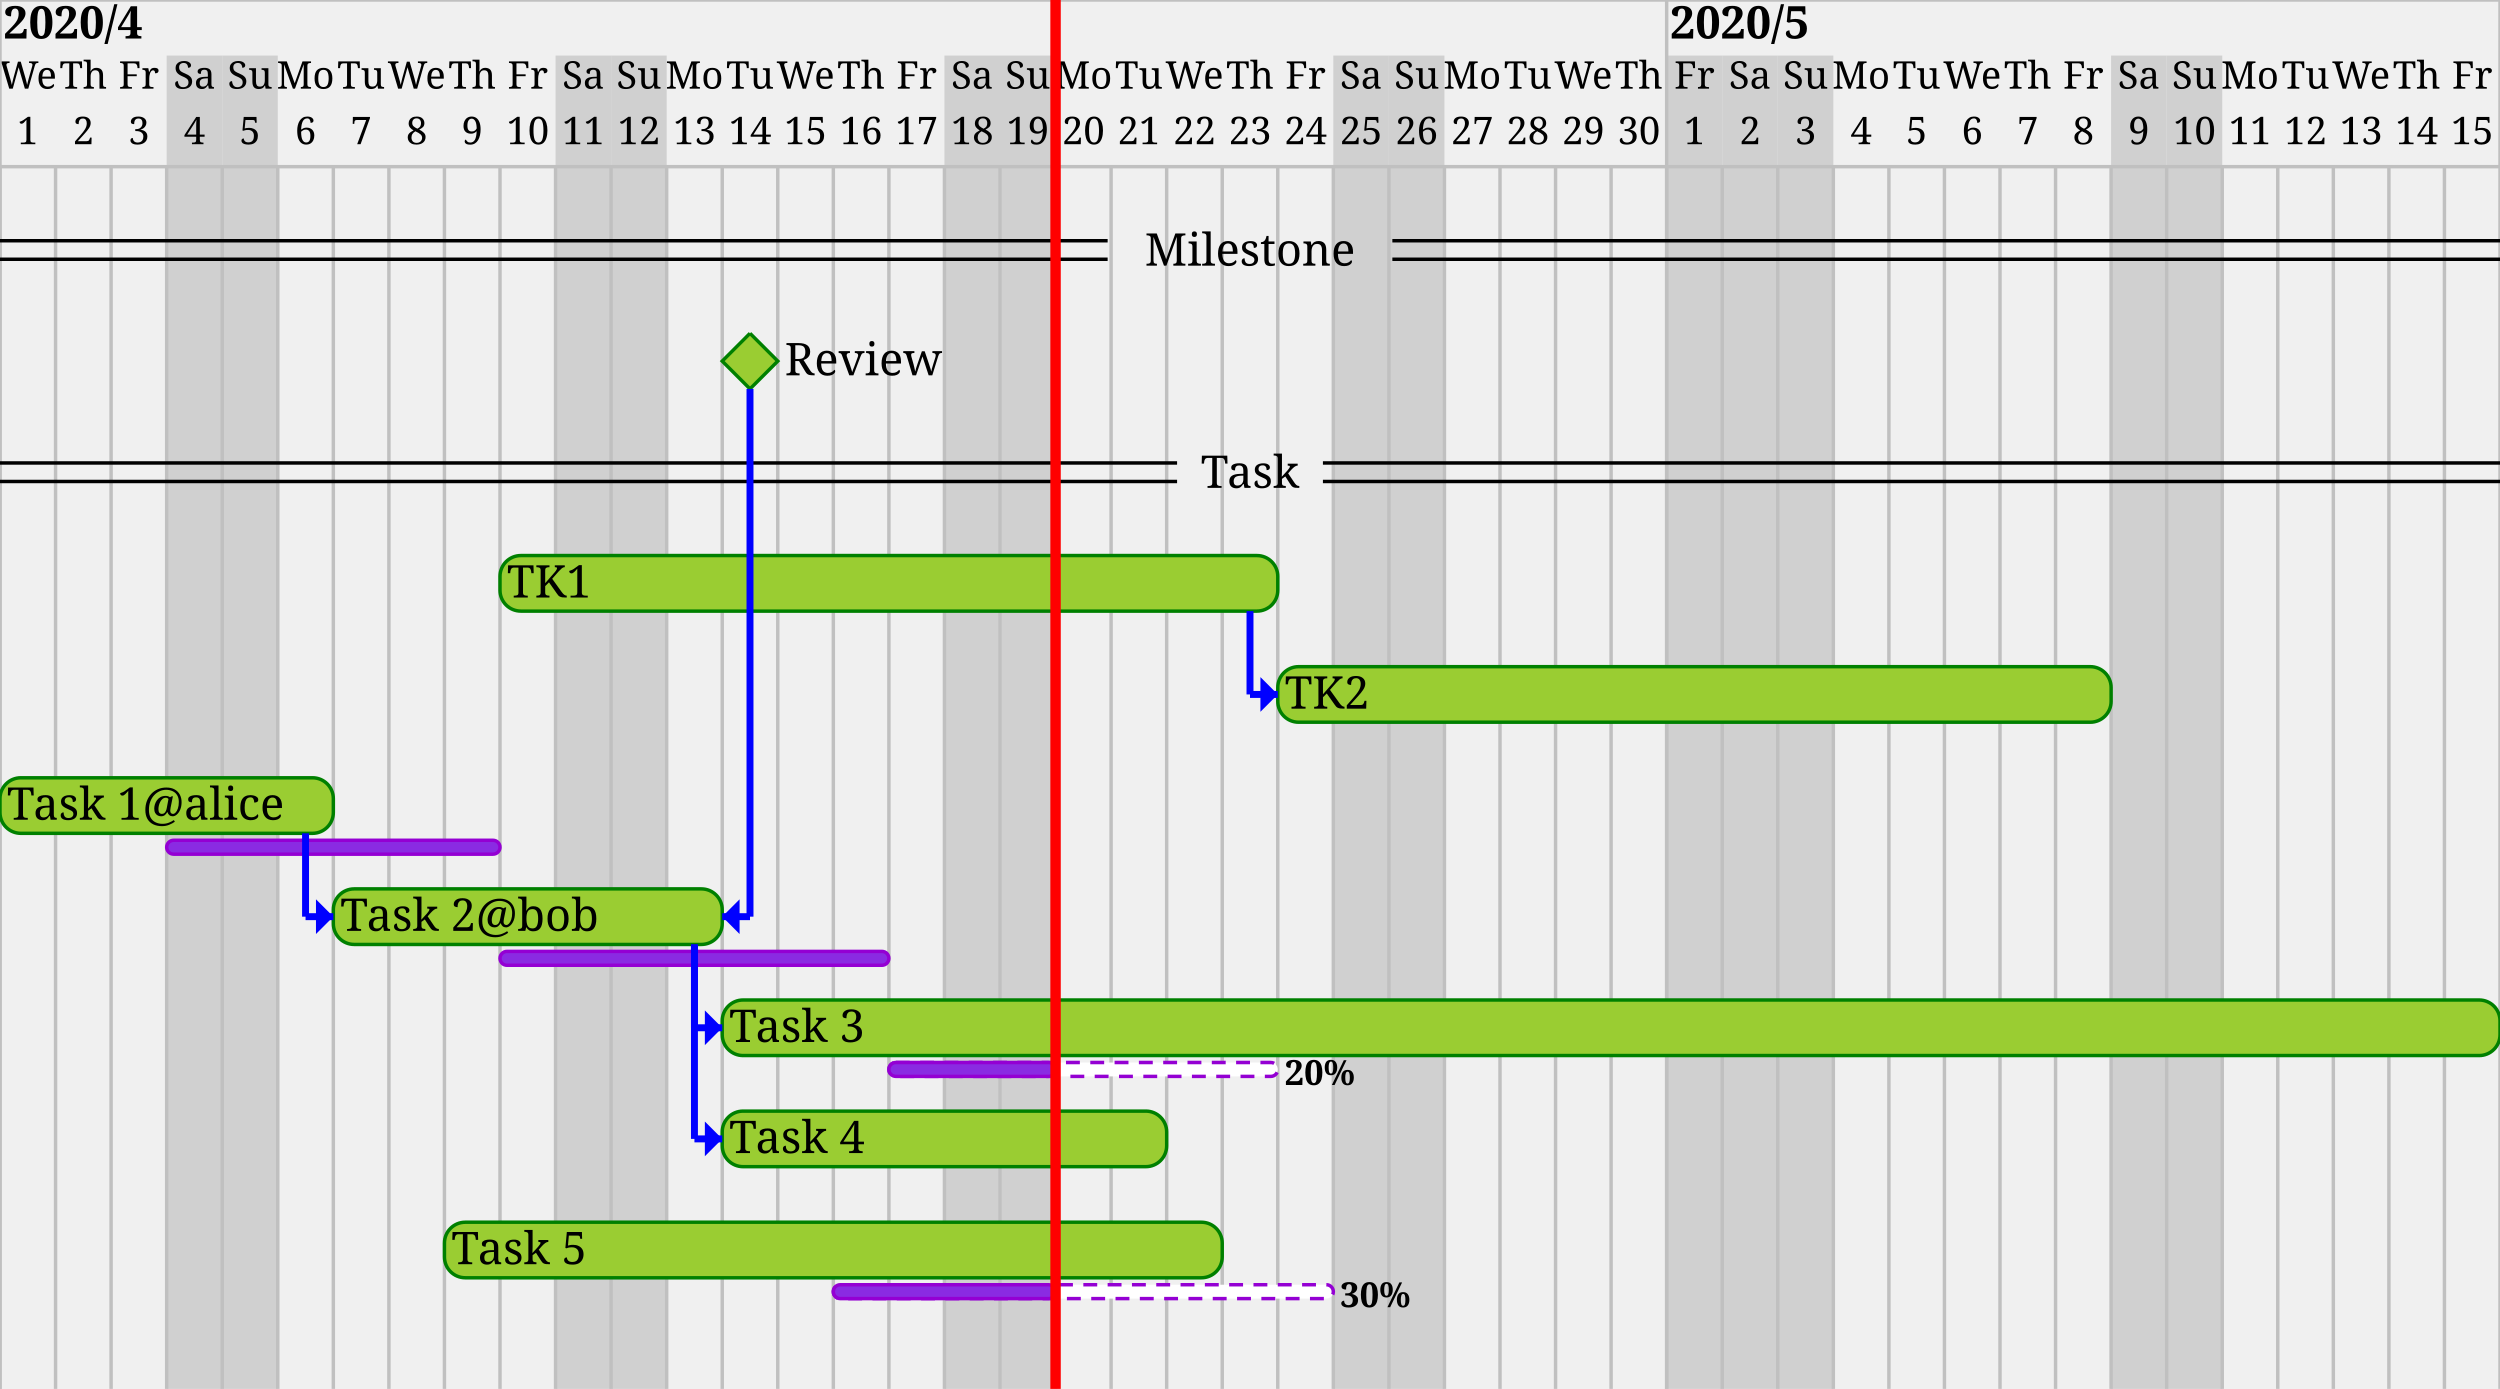
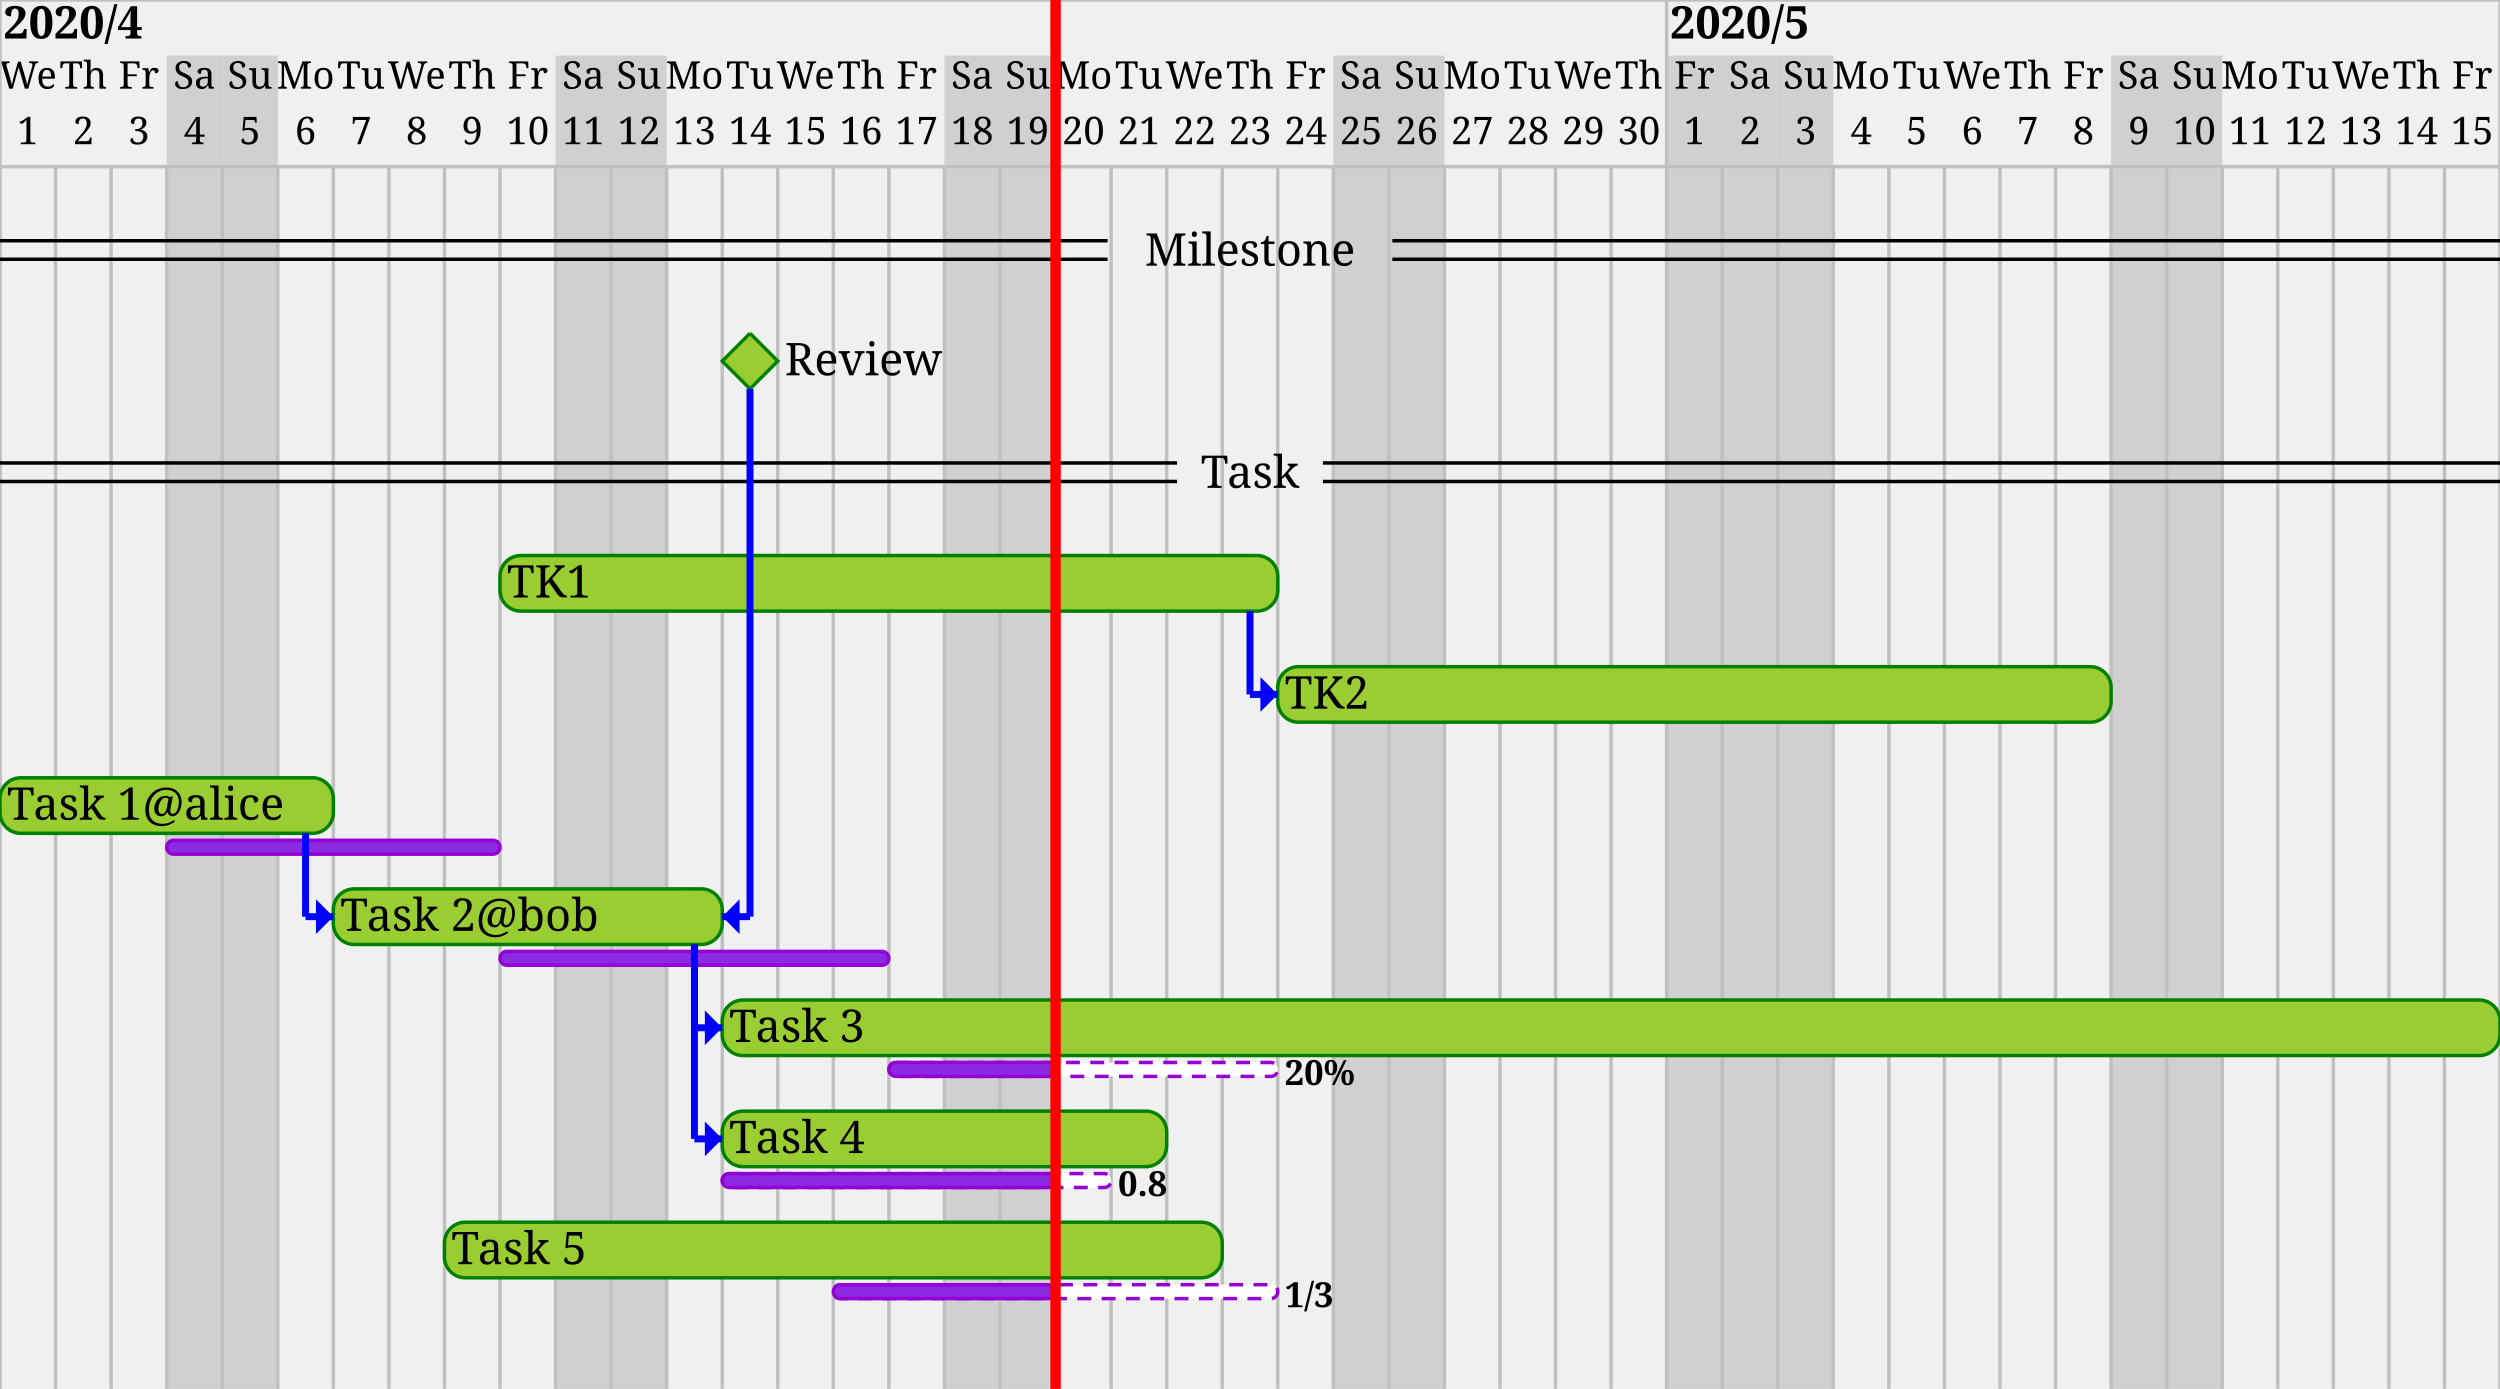
<svg xmlns="http://www.w3.org/2000/svg" xmlns:xlink="http://www.w3.org/1999/xlink" baseProfile="full" height="400px" version="1.1" width="720px">
  <defs>
    <g id="arrowhead" transform="translate(-5, -5.0)">
      <polyline points="0,0 0,10 5,5.0 0,0" />
    </g>
  </defs>
  <rect fill="#D0D0D0" height="384" width="16" x="48" y="16" />
  <rect fill="#D0D0D0" height="384" width="16" x="160" y="16" />
  <rect fill="#D0D0D0" height="384" width="16" x="272" y="16" />
  <rect fill="#D0D0D0" height="384" width="16" x="384" y="16" />
  <rect fill="#D0D0D0" height="384" width="16" x="496" y="16" />
  <rect fill="#D0D0D0" height="384" width="16" x="608" y="16" />
  <rect fill="#D0D0D0" height="384" width="16" x="64" y="16" />
  <rect fill="#D0D0D0" height="384" width="16" x="176" y="16" />
  <rect fill="#D0D0D0" height="384" width="16" x="288" y="16" />
  <rect fill="#D0D0D0" height="384" width="16" x="400" y="16" />
  <rect fill="#D0D0D0" height="384" width="16" x="512" y="16" />
  <rect fill="#D0D0D0" height="384" width="16" x="624" y="16" />
  <rect fill="#D0D0D0" height="384" width="16" x="480" y="16" />
  <text dominant-baseline="hanging" font-family="Serif" font-size="13" font-weight="bold" x="1" y="1">2020/4</text>
  <text dominant-baseline="hanging" font-family="Serif" font-size="11" text-anchor="middle" x="8.0" y="17">We</text>
  <text dominant-baseline="hanging" font-family="Serif" font-size="11" text-anchor="middle" x="8.0" y="33">1</text>
  <text dominant-baseline="hanging" font-family="Serif" font-size="11" text-anchor="middle" x="24.0" y="17">Th</text>
  <text dominant-baseline="hanging" font-family="Serif" font-size="11" text-anchor="middle" x="24.0" y="33">2</text>
  <text dominant-baseline="hanging" font-family="Serif" font-size="11" text-anchor="middle" x="40.0" y="17">Fr</text>
  <text dominant-baseline="hanging" font-family="Serif" font-size="11" text-anchor="middle" x="40.0" y="33">3</text>
  <text dominant-baseline="hanging" font-family="Serif" font-size="11" text-anchor="middle" x="56.0" y="17">Sa</text>
  <text dominant-baseline="hanging" font-family="Serif" font-size="11" text-anchor="middle" x="56.0" y="33">4</text>
  <text dominant-baseline="hanging" font-family="Serif" font-size="11" text-anchor="middle" x="72.0" y="17">Su</text>
  <text dominant-baseline="hanging" font-family="Serif" font-size="11" text-anchor="middle" x="72.0" y="33">5</text>
  <text dominant-baseline="hanging" font-family="Serif" font-size="11" text-anchor="middle" x="88.0" y="17">Mo</text>
  <text dominant-baseline="hanging" font-family="Serif" font-size="11" text-anchor="middle" x="88.0" y="33">6</text>
  <text dominant-baseline="hanging" font-family="Serif" font-size="11" text-anchor="middle" x="104.0" y="17">Tu</text>
  <text dominant-baseline="hanging" font-family="Serif" font-size="11" text-anchor="middle" x="104.0" y="33">7</text>
  <text dominant-baseline="hanging" font-family="Serif" font-size="11" text-anchor="middle" x="120.0" y="17">We</text>
  <text dominant-baseline="hanging" font-family="Serif" font-size="11" text-anchor="middle" x="120.0" y="33">8</text>
  <text dominant-baseline="hanging" font-family="Serif" font-size="11" text-anchor="middle" x="136.0" y="17">Th</text>
  <text dominant-baseline="hanging" font-family="Serif" font-size="11" text-anchor="middle" x="136.0" y="33">9</text>
  <text dominant-baseline="hanging" font-family="Serif" font-size="11" text-anchor="middle" x="152.0" y="17">Fr</text>
  <text dominant-baseline="hanging" font-family="Serif" font-size="11" text-anchor="middle" x="152.0" y="33">10</text>
  <text dominant-baseline="hanging" font-family="Serif" font-size="11" text-anchor="middle" x="168.0" y="17">Sa</text>
  <text dominant-baseline="hanging" font-family="Serif" font-size="11" text-anchor="middle" x="168.0" y="33">11</text>
  <text dominant-baseline="hanging" font-family="Serif" font-size="11" text-anchor="middle" x="184.0" y="17">Su</text>
  <text dominant-baseline="hanging" font-family="Serif" font-size="11" text-anchor="middle" x="184.0" y="33">12</text>
  <text dominant-baseline="hanging" font-family="Serif" font-size="11" text-anchor="middle" x="200.0" y="17">Mo</text>
  <text dominant-baseline="hanging" font-family="Serif" font-size="11" text-anchor="middle" x="200.0" y="33">13</text>
  <text dominant-baseline="hanging" font-family="Serif" font-size="11" text-anchor="middle" x="216.0" y="17">Tu</text>
  <text dominant-baseline="hanging" font-family="Serif" font-size="11" text-anchor="middle" x="216.0" y="33">14</text>
  <text dominant-baseline="hanging" font-family="Serif" font-size="11" text-anchor="middle" x="232.0" y="17">We</text>
  <text dominant-baseline="hanging" font-family="Serif" font-size="11" text-anchor="middle" x="232.0" y="33">15</text>
  <text dominant-baseline="hanging" font-family="Serif" font-size="11" text-anchor="middle" x="248.0" y="17">Th</text>
  <text dominant-baseline="hanging" font-family="Serif" font-size="11" text-anchor="middle" x="248.0" y="33">16</text>
  <text dominant-baseline="hanging" font-family="Serif" font-size="11" text-anchor="middle" x="264.0" y="17">Fr</text>
  <text dominant-baseline="hanging" font-family="Serif" font-size="11" text-anchor="middle" x="264.0" y="33">17</text>
  <text dominant-baseline="hanging" font-family="Serif" font-size="11" text-anchor="middle" x="280.0" y="17">Sa</text>
  <text dominant-baseline="hanging" font-family="Serif" font-size="11" text-anchor="middle" x="280.0" y="33">18</text>
  <text dominant-baseline="hanging" font-family="Serif" font-size="11" text-anchor="middle" x="296.0" y="17">Su</text>
  <text dominant-baseline="hanging" font-family="Serif" font-size="11" text-anchor="middle" x="296.0" y="33">19</text>
  <text dominant-baseline="hanging" font-family="Serif" font-size="11" text-anchor="middle" x="312.0" y="17">Mo</text>
  <text dominant-baseline="hanging" font-family="Serif" font-size="11" text-anchor="middle" x="312.0" y="33">20</text>
  <text dominant-baseline="hanging" font-family="Serif" font-size="11" text-anchor="middle" x="328.0" y="17">Tu</text>
  <text dominant-baseline="hanging" font-family="Serif" font-size="11" text-anchor="middle" x="328.0" y="33">21</text>
  <text dominant-baseline="hanging" font-family="Serif" font-size="11" text-anchor="middle" x="344.0" y="17">We</text>
  <text dominant-baseline="hanging" font-family="Serif" font-size="11" text-anchor="middle" x="344.0" y="33">22</text>
  <text dominant-baseline="hanging" font-family="Serif" font-size="11" text-anchor="middle" x="360.0" y="17">Th</text>
  <text dominant-baseline="hanging" font-family="Serif" font-size="11" text-anchor="middle" x="360.0" y="33">23</text>
  <text dominant-baseline="hanging" font-family="Serif" font-size="11" text-anchor="middle" x="376.0" y="17">Fr</text>
  <text dominant-baseline="hanging" font-family="Serif" font-size="11" text-anchor="middle" x="376.0" y="33">24</text>
  <text dominant-baseline="hanging" font-family="Serif" font-size="11" text-anchor="middle" x="392.0" y="17">Sa</text>
  <text dominant-baseline="hanging" font-family="Serif" font-size="11" text-anchor="middle" x="392.0" y="33">25</text>
  <text dominant-baseline="hanging" font-family="Serif" font-size="11" text-anchor="middle" x="408.0" y="17">Su</text>
  <text dominant-baseline="hanging" font-family="Serif" font-size="11" text-anchor="middle" x="408.0" y="33">26</text>
  <text dominant-baseline="hanging" font-family="Serif" font-size="11" text-anchor="middle" x="424.0" y="17">Mo</text>
  <text dominant-baseline="hanging" font-family="Serif" font-size="11" text-anchor="middle" x="424.0" y="33">27</text>
  <text dominant-baseline="hanging" font-family="Serif" font-size="11" text-anchor="middle" x="440.0" y="17">Tu</text>
  <text dominant-baseline="hanging" font-family="Serif" font-size="11" text-anchor="middle" x="440.0" y="33">28</text>
  <text dominant-baseline="hanging" font-family="Serif" font-size="11" text-anchor="middle" x="456.0" y="17">We</text>
  <text dominant-baseline="hanging" font-family="Serif" font-size="11" text-anchor="middle" x="456.0" y="33">29</text>
  <text dominant-baseline="hanging" font-family="Serif" font-size="11" text-anchor="middle" x="472.0" y="17">Th</text>
  <text dominant-baseline="hanging" font-family="Serif" font-size="11" text-anchor="middle" x="472.0" y="33">30</text>
  <text dominant-baseline="hanging" font-family="Serif" font-size="13" font-weight="bold" x="481" y="1">2020/5</text>
  <text dominant-baseline="hanging" font-family="Serif" font-size="11" text-anchor="middle" x="488.0" y="17">Fr</text>
  <text dominant-baseline="hanging" font-family="Serif" font-size="11" text-anchor="middle" x="488.0" y="33">1</text>
  <text dominant-baseline="hanging" font-family="Serif" font-size="11" text-anchor="middle" x="504.0" y="17">Sa</text>
  <text dominant-baseline="hanging" font-family="Serif" font-size="11" text-anchor="middle" x="504.0" y="33">2</text>
  <text dominant-baseline="hanging" font-family="Serif" font-size="11" text-anchor="middle" x="520.0" y="17">Su</text>
  <text dominant-baseline="hanging" font-family="Serif" font-size="11" text-anchor="middle" x="520.0" y="33">3</text>
  <text dominant-baseline="hanging" font-family="Serif" font-size="11" text-anchor="middle" x="536.0" y="17">Mo</text>
  <text dominant-baseline="hanging" font-family="Serif" font-size="11" text-anchor="middle" x="536.0" y="33">4</text>
  <text dominant-baseline="hanging" font-family="Serif" font-size="11" text-anchor="middle" x="552.0" y="17">Tu</text>
  <text dominant-baseline="hanging" font-family="Serif" font-size="11" text-anchor="middle" x="552.0" y="33">5</text>
  <text dominant-baseline="hanging" font-family="Serif" font-size="11" text-anchor="middle" x="568.0" y="17">We</text>
  <text dominant-baseline="hanging" font-family="Serif" font-size="11" text-anchor="middle" x="568.0" y="33">6</text>
  <text dominant-baseline="hanging" font-family="Serif" font-size="11" text-anchor="middle" x="584.0" y="17">Th</text>
  <text dominant-baseline="hanging" font-family="Serif" font-size="11" text-anchor="middle" x="584.0" y="33">7</text>
  <text dominant-baseline="hanging" font-family="Serif" font-size="11" text-anchor="middle" x="600.0" y="17">Fr</text>
  <text dominant-baseline="hanging" font-family="Serif" font-size="11" text-anchor="middle" x="600.0" y="33">8</text>
  <text dominant-baseline="hanging" font-family="Serif" font-size="11" text-anchor="middle" x="616.0" y="17">Sa</text>
  <text dominant-baseline="hanging" font-family="Serif" font-size="11" text-anchor="middle" x="616.0" y="33">9</text>
  <text dominant-baseline="hanging" font-family="Serif" font-size="11" text-anchor="middle" x="632.0" y="17">Su</text>
  <text dominant-baseline="hanging" font-family="Serif" font-size="11" text-anchor="middle" x="632.0" y="33">10</text>
  <text dominant-baseline="hanging" font-family="Serif" font-size="11" text-anchor="middle" x="648.0" y="17">Mo</text>
  <text dominant-baseline="hanging" font-family="Serif" font-size="11" text-anchor="middle" x="648.0" y="33">11</text>
  <text dominant-baseline="hanging" font-family="Serif" font-size="11" text-anchor="middle" x="664.0" y="17">Tu</text>
  <text dominant-baseline="hanging" font-family="Serif" font-size="11" text-anchor="middle" x="664.0" y="33">12</text>
  <text dominant-baseline="hanging" font-family="Serif" font-size="11" text-anchor="middle" x="680.0" y="17">We</text>
  <text dominant-baseline="hanging" font-family="Serif" font-size="11" text-anchor="middle" x="680.0" y="33">13</text>
  <text dominant-baseline="hanging" font-family="Serif" font-size="11" text-anchor="middle" x="696.0" y="17">Th</text>
  <text dominant-baseline="hanging" font-family="Serif" font-size="11" text-anchor="middle" x="696.0" y="33">14</text>
  <text dominant-baseline="hanging" font-family="Serif" font-size="11" text-anchor="middle" x="712.0" y="17">Fr</text>
  <text dominant-baseline="hanging" font-family="Serif" font-size="11" text-anchor="middle" x="712.0" y="33">15</text>
  <line style="stroke:#C0C0C0;stroke-width=1.0" x1="0" x2="0" y1="0" y2="400" />
  <line style="stroke:#C0C0C0;stroke-width=1.0" x1="0" x2="0" y1="48" y2="400" />
  <line style="stroke:#C0C0C0;stroke-width=1.0" x1="16" x2="16" y1="48" y2="400" />
  <line style="stroke:#C0C0C0;stroke-width=1.0" x1="32" x2="32" y1="48" y2="400" />
  <line style="stroke:#C0C0C0;stroke-width=1.0" x1="48" x2="48" y1="48" y2="400" />
  <line style="stroke:#C0C0C0;stroke-width=1.0" x1="64" x2="64" y1="48" y2="400" />
  <line style="stroke:#C0C0C0;stroke-width=1.0" x1="80" x2="80" y1="48" y2="400" />
  <line style="stroke:#C0C0C0;stroke-width=1.0" x1="96" x2="96" y1="48" y2="400" />
  <line style="stroke:#C0C0C0;stroke-width=1.0" x1="112" x2="112" y1="48" y2="400" />
  <line style="stroke:#C0C0C0;stroke-width=1.0" x1="128" x2="128" y1="48" y2="400" />
  <line style="stroke:#C0C0C0;stroke-width=1.0" x1="144" x2="144" y1="48" y2="400" />
  <line style="stroke:#C0C0C0;stroke-width=1.0" x1="160" x2="160" y1="48" y2="400" />
  <line style="stroke:#C0C0C0;stroke-width=1.0" x1="176" x2="176" y1="48" y2="400" />
  <line style="stroke:#C0C0C0;stroke-width=1.0" x1="192" x2="192" y1="48" y2="400" />
  <line style="stroke:#C0C0C0;stroke-width=1.0" x1="208" x2="208" y1="48" y2="400" />
  <line style="stroke:#C0C0C0;stroke-width=1.0" x1="224" x2="224" y1="48" y2="400" />
  <line style="stroke:#C0C0C0;stroke-width=1.0" x1="240" x2="240" y1="48" y2="400" />
  <line style="stroke:#C0C0C0;stroke-width=1.0" x1="256" x2="256" y1="48" y2="400" />
  <line style="stroke:#C0C0C0;stroke-width=1.0" x1="272" x2="272" y1="48" y2="400" />
  <line style="stroke:#C0C0C0;stroke-width=1.0" x1="288" x2="288" y1="48" y2="400" />
  <line style="stroke:#C0C0C0;stroke-width=1.0" x1="304" x2="304" y1="48" y2="400" />
  <line style="stroke:#C0C0C0;stroke-width=1.0" x1="320" x2="320" y1="48" y2="400" />
  <line style="stroke:#C0C0C0;stroke-width=1.0" x1="336" x2="336" y1="48" y2="400" />
  <line style="stroke:#C0C0C0;stroke-width=1.0" x1="352" x2="352" y1="48" y2="400" />
  <line style="stroke:#C0C0C0;stroke-width=1.0" x1="368" x2="368" y1="48" y2="400" />
  <line style="stroke:#C0C0C0;stroke-width=1.0" x1="384" x2="384" y1="48" y2="400" />
  <line style="stroke:#C0C0C0;stroke-width=1.0" x1="400" x2="400" y1="48" y2="400" />
  <line style="stroke:#C0C0C0;stroke-width=1.0" x1="416" x2="416" y1="48" y2="400" />
  <line style="stroke:#C0C0C0;stroke-width=1.0" x1="432" x2="432" y1="48" y2="400" />
  <line style="stroke:#C0C0C0;stroke-width=1.0" x1="448" x2="448" y1="48" y2="400" />
  <line style="stroke:#C0C0C0;stroke-width=1.0" x1="464" x2="464" y1="48" y2="400" />
  <line style="stroke:#C0C0C0;stroke-width=1.0" x1="480" x2="480" y1="0" y2="400" />
  <line style="stroke:#C0C0C0;stroke-width=1.0" x1="480" x2="480" y1="48" y2="400" />
  <line style="stroke:#C0C0C0;stroke-width=1.0" x1="496" x2="496" y1="48" y2="400" />
  <line style="stroke:#C0C0C0;stroke-width=1.0" x1="512" x2="512" y1="48" y2="400" />
  <line style="stroke:#C0C0C0;stroke-width=1.0" x1="528" x2="528" y1="48" y2="400" />
  <line style="stroke:#C0C0C0;stroke-width=1.0" x1="544" x2="544" y1="48" y2="400" />
  <line style="stroke:#C0C0C0;stroke-width=1.0" x1="560" x2="560" y1="48" y2="400" />
  <line style="stroke:#C0C0C0;stroke-width=1.0" x1="576" x2="576" y1="48" y2="400" />
  <line style="stroke:#C0C0C0;stroke-width=1.0" x1="592" x2="592" y1="48" y2="400" />
  <line style="stroke:#C0C0C0;stroke-width=1.0" x1="608" x2="608" y1="48" y2="400" />
  <line style="stroke:#C0C0C0;stroke-width=1.0" x1="624" x2="624" y1="48" y2="400" />
  <line style="stroke:#C0C0C0;stroke-width=1.0" x1="640" x2="640" y1="48" y2="400" />
  <line style="stroke:#C0C0C0;stroke-width=1.0" x1="656" x2="656" y1="48" y2="400" />
  <line style="stroke:#C0C0C0;stroke-width=1.0" x1="672" x2="672" y1="48" y2="400" />
  <line style="stroke:#C0C0C0;stroke-width=1.0" x1="688" x2="688" y1="48" y2="400" />
  <line style="stroke:#C0C0C0;stroke-width=1.0" x1="704" x2="704" y1="48" y2="400" />
  <line style="stroke:#C0C0C0;stroke-width=1.0" x1="720" x2="720" y1="0" y2="400" />
  <line style="stroke:#C0C0C0;stroke-width=1.0" x1="0" x2="720" y1="0" y2="0" />
  <line style="stroke:#C0C0C0;stroke-width=1.0" x1="0" x2="720" y1="48" y2="48" />
  <g id="group-Milestone" transform="translate(0, 64)">
    <line style="stroke:black; stroke-width=1.0" x1="0" x2="319.0" y1="5.333" y2="5.333" />
    <line style="stroke:black; stroke-width=1.0" x1="0" x2="319.0" y1="10.667" y2="10.667" />
    <text dominant-baseline="middle" font-family="Serif" font-size="13" text-anchor="middle" x="360.0" y="8.0">Milestone</text>
    <line style="stroke:black; stroke-width=1.0" x1="401.0" x2="720" y1="5.333" y2="5.333" />
    <line style="stroke:black; stroke-width=1.0" x1="401.0" x2="720" y1="10.667" y2="10.667" />
  </g>
  <g transform="translate(0, 96)">
    <g transform="translate(208, 0)">
      <polyline fill="yellowgreen" points="8.0,0 0,8.0 8.0,16 16,8.0 8.0,0" stroke="green" />
      <text color="black" dominant-baseline="hanging" font-family="Serif" font-size="13" x="18" y="2">Review</text>
    </g>
  </g>
  <g id="group-Task" transform="translate(0, 128)">
    <line style="stroke:black; stroke-width=1.0" x1="0" x2="339.0" y1="5.333" y2="5.333" />
    <line style="stroke:black; stroke-width=1.0" x1="0" x2="339.0" y1="10.667" y2="10.667" />
    <text dominant-baseline="middle" font-family="Serif" font-size="13" text-anchor="middle" x="360.0" y="8.0">Task</text>
    <line style="stroke:black; stroke-width=1.0" x1="381.0" x2="720" y1="5.333" y2="5.333" />
    <line style="stroke:black; stroke-width=1.0" x1="381.0" x2="720" y1="10.667" y2="10.667" />
  </g>
  <g transform="translate(0, 160)">
    <rect fill="yellowgreen" height="16" rx="6" ry="6" stroke="green" width="224" x="144" y="0" />
    <text color="black" dominant-baseline="hanging" font-family="Serif" font-size="13" x="146" y="2">TK1</text>
  </g>
  <g transform="translate(0, 192)">
    <rect fill="yellowgreen" height="16" rx="6" ry="6" stroke="green" width="240" x="368" y="0" />
    <text color="black" dominant-baseline="hanging" font-family="Serif" font-size="13" x="370" y="2">TK2</text>
  </g>
  <g transform="translate(0, 224)">
    <rect fill="yellowgreen" height="16" rx="6" ry="6" stroke="green" width="96" x="0" y="0" />
    <rect fill="blueviolet" height="4" rx="2" ry="2" stroke="darkviolet" width="96" x="48" y="18" />
    <text color="black" dominant-baseline="hanging" font-family="Serif" font-size="13" x="2" y="2">Task 1@alice</text>
  </g>
  <g transform="translate(0, 256)">
    <rect fill="yellowgreen" height="16" rx="6" ry="6" stroke="green" width="112" x="96" y="0" />
    <rect fill="blueviolet" height="4" rx="2" ry="2" stroke="darkviolet" width="112" x="144" y="18" />
    <text color="black" dominant-baseline="hanging" font-family="Serif" font-size="13" x="98" y="2">Task 2@bob</text>
  </g>
  <g transform="translate(0, 288)">
    <rect fill="yellowgreen" height="16" rx="6" ry="6" stroke="green" width="512" x="208" y="0" />
    <rect fill="#FFFFFF" height="4" rx="2" ry="2" stroke="darkviolet" stroke-dasharray="4 3" width="112" x="256" y="18" />
    <text dominant-baseline="middle" font-family="Serif" font-size="10" font-weight="bold" x="370" y="21">20%</text>
    <text color="black" dominant-baseline="hanging" font-family="Serif" font-size="13" x="210" y="2">Task 3</text>
    <rect fill="blueviolet" height="4" rx="2" ry="2" stroke="darkviolet" width="48" x="256" y="18" />
  </g>
  <g transform="translate(0, 320)">
    <rect fill="yellowgreen" height="16" rx="6" ry="6" stroke="green" width="128" x="208" y="0" />
+     <rect fill="#FFFFFF" height="4" rx="2" ry="2" stroke="darkviolet" stroke-dasharray="4 3" width="112" x="208" y="18" />
+     <text dominant-baseline="middle" font-family="Serif" font-size="10" font-weight="bold" x="322" y="21">0.8</text>
    <text color="black" dominant-baseline="hanging" font-family="Serif" font-size="13" x="210" y="2">Task 4</text>
+     <rect fill="blueviolet" height="4" rx="2" ry="2" stroke="darkviolet" width="96" x="208" y="18" />
  </g>
  <g transform="translate(0, 352)">
    <rect fill="yellowgreen" height="16" rx="6" ry="6" stroke="green" width="224" x="128" y="0" />
-     <rect fill="#FFFFFF" height="4" rx="2" ry="2" stroke="darkviolet" stroke-dasharray="4 3" width="144" x="240" y="18" />
-     <text dominant-baseline="middle" font-family="Serif" font-size="10" font-weight="bold" x="386" y="21">30%</text>
+     <rect fill="#FFFFFF" height="4" rx="2" ry="2" stroke="darkviolet" stroke-dasharray="4 3" width="128" x="240" y="18" />
+     <text dominant-baseline="middle" font-family="Serif" font-size="10" font-weight="bold" x="370" y="21">1/3</text>
    <text color="black" dominant-baseline="hanging" font-family="Serif" font-size="13" x="130" y="2">Task 5</text>
    <rect fill="blueviolet" height="4" rx="2" ry="2" stroke="darkviolet" width="64" x="240" y="18" />
+   </g>
+   <g id="path-TK1-to-TK2">
+     <line stroke="blue" stroke-width="2.0" x1="360.0" x2="360.0" y1="176" y2="200.0" />
+     <line stroke="blue" stroke-width="2.0" x1="360.0" x2="368" y1="200.0" y2="200.0" />
+     <g transform="translate(368, 200.0) rotate(0)">
+       <use fill="blue" xlink:href="#arrowhead" />
+     </g>
  </g>
  <g id="path-task1-to-task2">
    <line stroke="blue" stroke-width="2.0" x1="88.0" x2="88.0" y1="240" y2="264.0" />
    <line stroke="blue" stroke-width="2.0" x1="88.0" x2="96" y1="264.0" y2="264.0" />
    <g transform="translate(96, 264.0) rotate(0)">
      <use fill="blue" xlink:href="#arrowhead" />
    </g>
  </g>
-   <g id="path-TK1-to-TK2">
-     <line stroke="blue" stroke-width="2.0" x1="360.0" x2="360.0" y1="176" y2="200.0" />
-     <line stroke="blue" stroke-width="2.0" x1="360.0" x2="368" y1="200.0" y2="200.0" />
-     <g transform="translate(368, 200.0) rotate(0)">
+   <g id="path-task2-to-task4">
+     <line stroke="blue" stroke-width="2.0" x1="200.0" x2="200.0" y1="272" y2="328.0" />
+     <line stroke="blue" stroke-width="2.0" x1="200.0" x2="208" y1="328.0" y2="328.0" />
+     <g transform="translate(208, 328.0) rotate(0)">
      <use fill="blue" xlink:href="#arrowhead" />
    </g>
  </g>
  <g id="path-milestone1-to-task2">
    <line stroke="blue" stroke-width="2.0" x1="216.0" x2="216.0" y1="112" y2="264.0" />
    <line stroke="blue" stroke-width="2.0" x1="216.0" x2="208" y1="264.0" y2="264.0" />
    <g transform="translate(208, 264.0) rotate(180)">
      <use fill="blue" xlink:href="#arrowhead" />
    </g>
  </g>
-   <g id="path-task2-to-task4">
-     <line stroke="blue" stroke-width="2.0" x1="200.0" x2="200.0" y1="272" y2="328.0" />
-     <line stroke="blue" stroke-width="2.0" x1="200.0" x2="208" y1="328.0" y2="328.0" />
-     <g transform="translate(208, 328.0) rotate(0)">
-       <use fill="blue" xlink:href="#arrowhead" />
-     </g>
-   </g>
  <g id="path-task2-to-task3">
    <line stroke="blue" stroke-width="2.0" x1="200.0" x2="200.0" y1="272" y2="296.0" />
    <line stroke="blue" stroke-width="2.0" x1="200.0" x2="208" y1="296.0" y2="296.0" />
    <g transform="translate(208, 296.0) rotate(0)">
      <use fill="blue" xlink:href="#arrowhead" />
    </g>
  </g>
  <line stroke="#FF0000" stroke-width="3.0" x1="304" x2="304" y1="0" y2="400" />
</svg>
